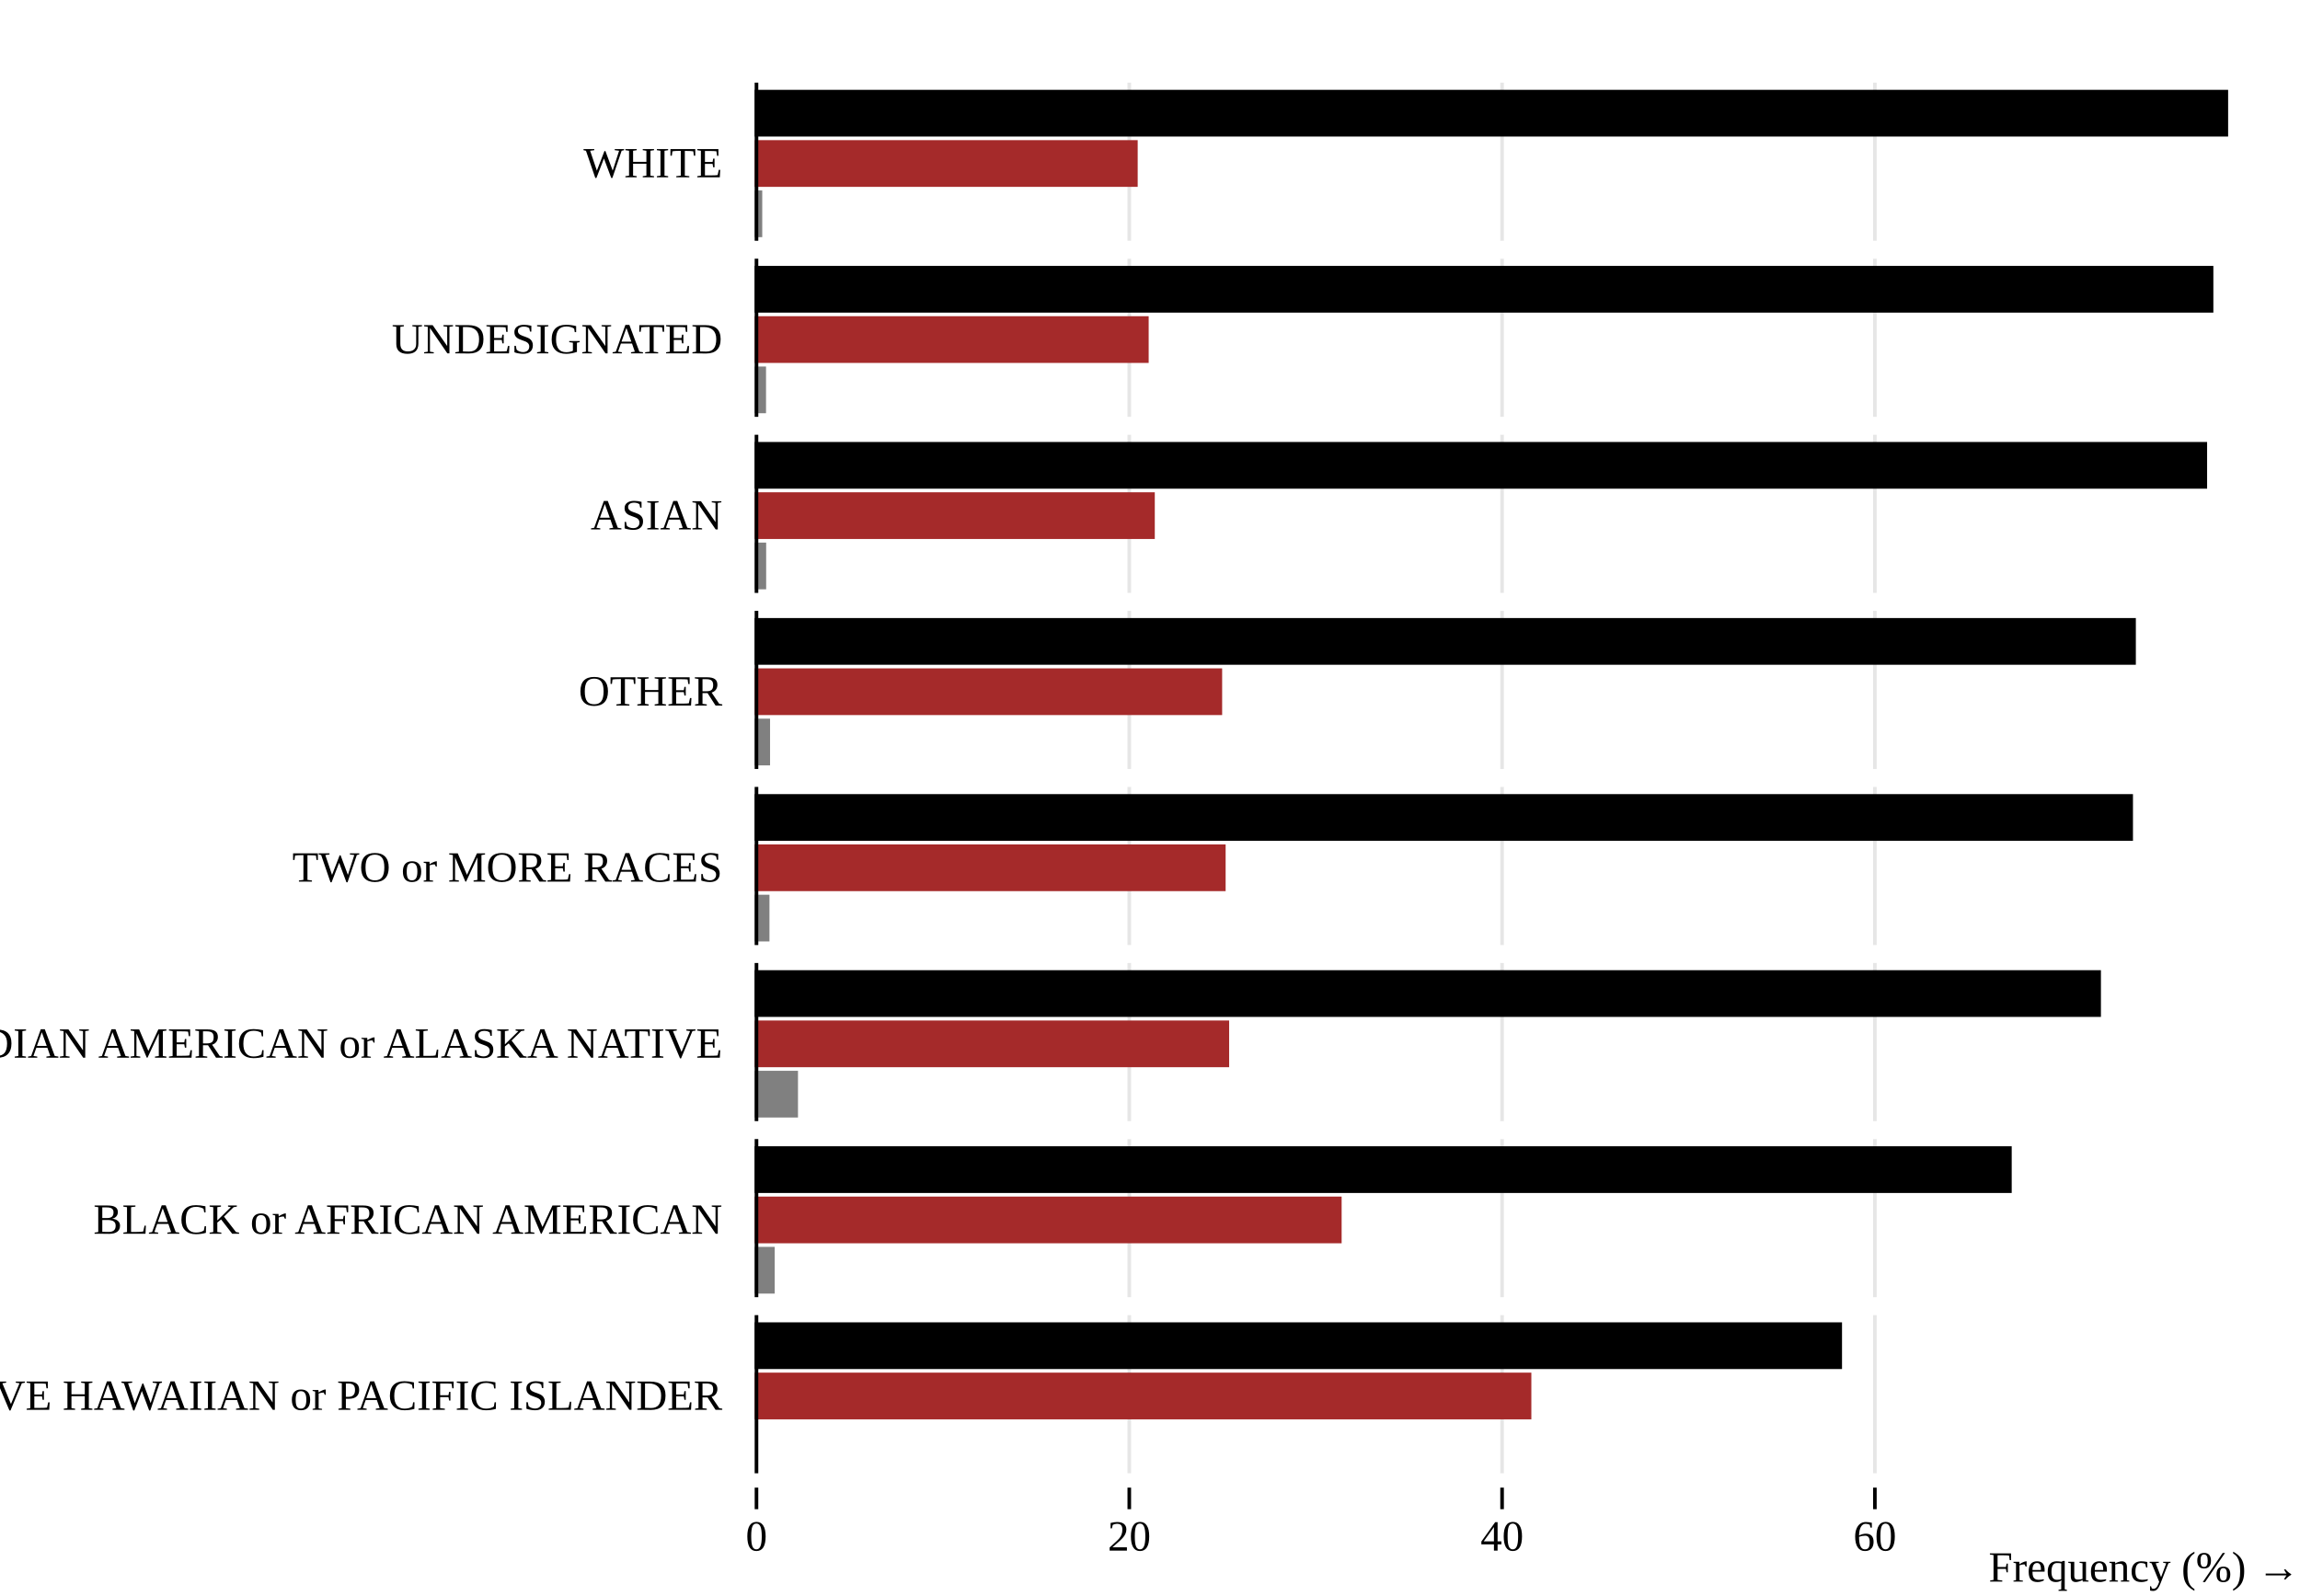
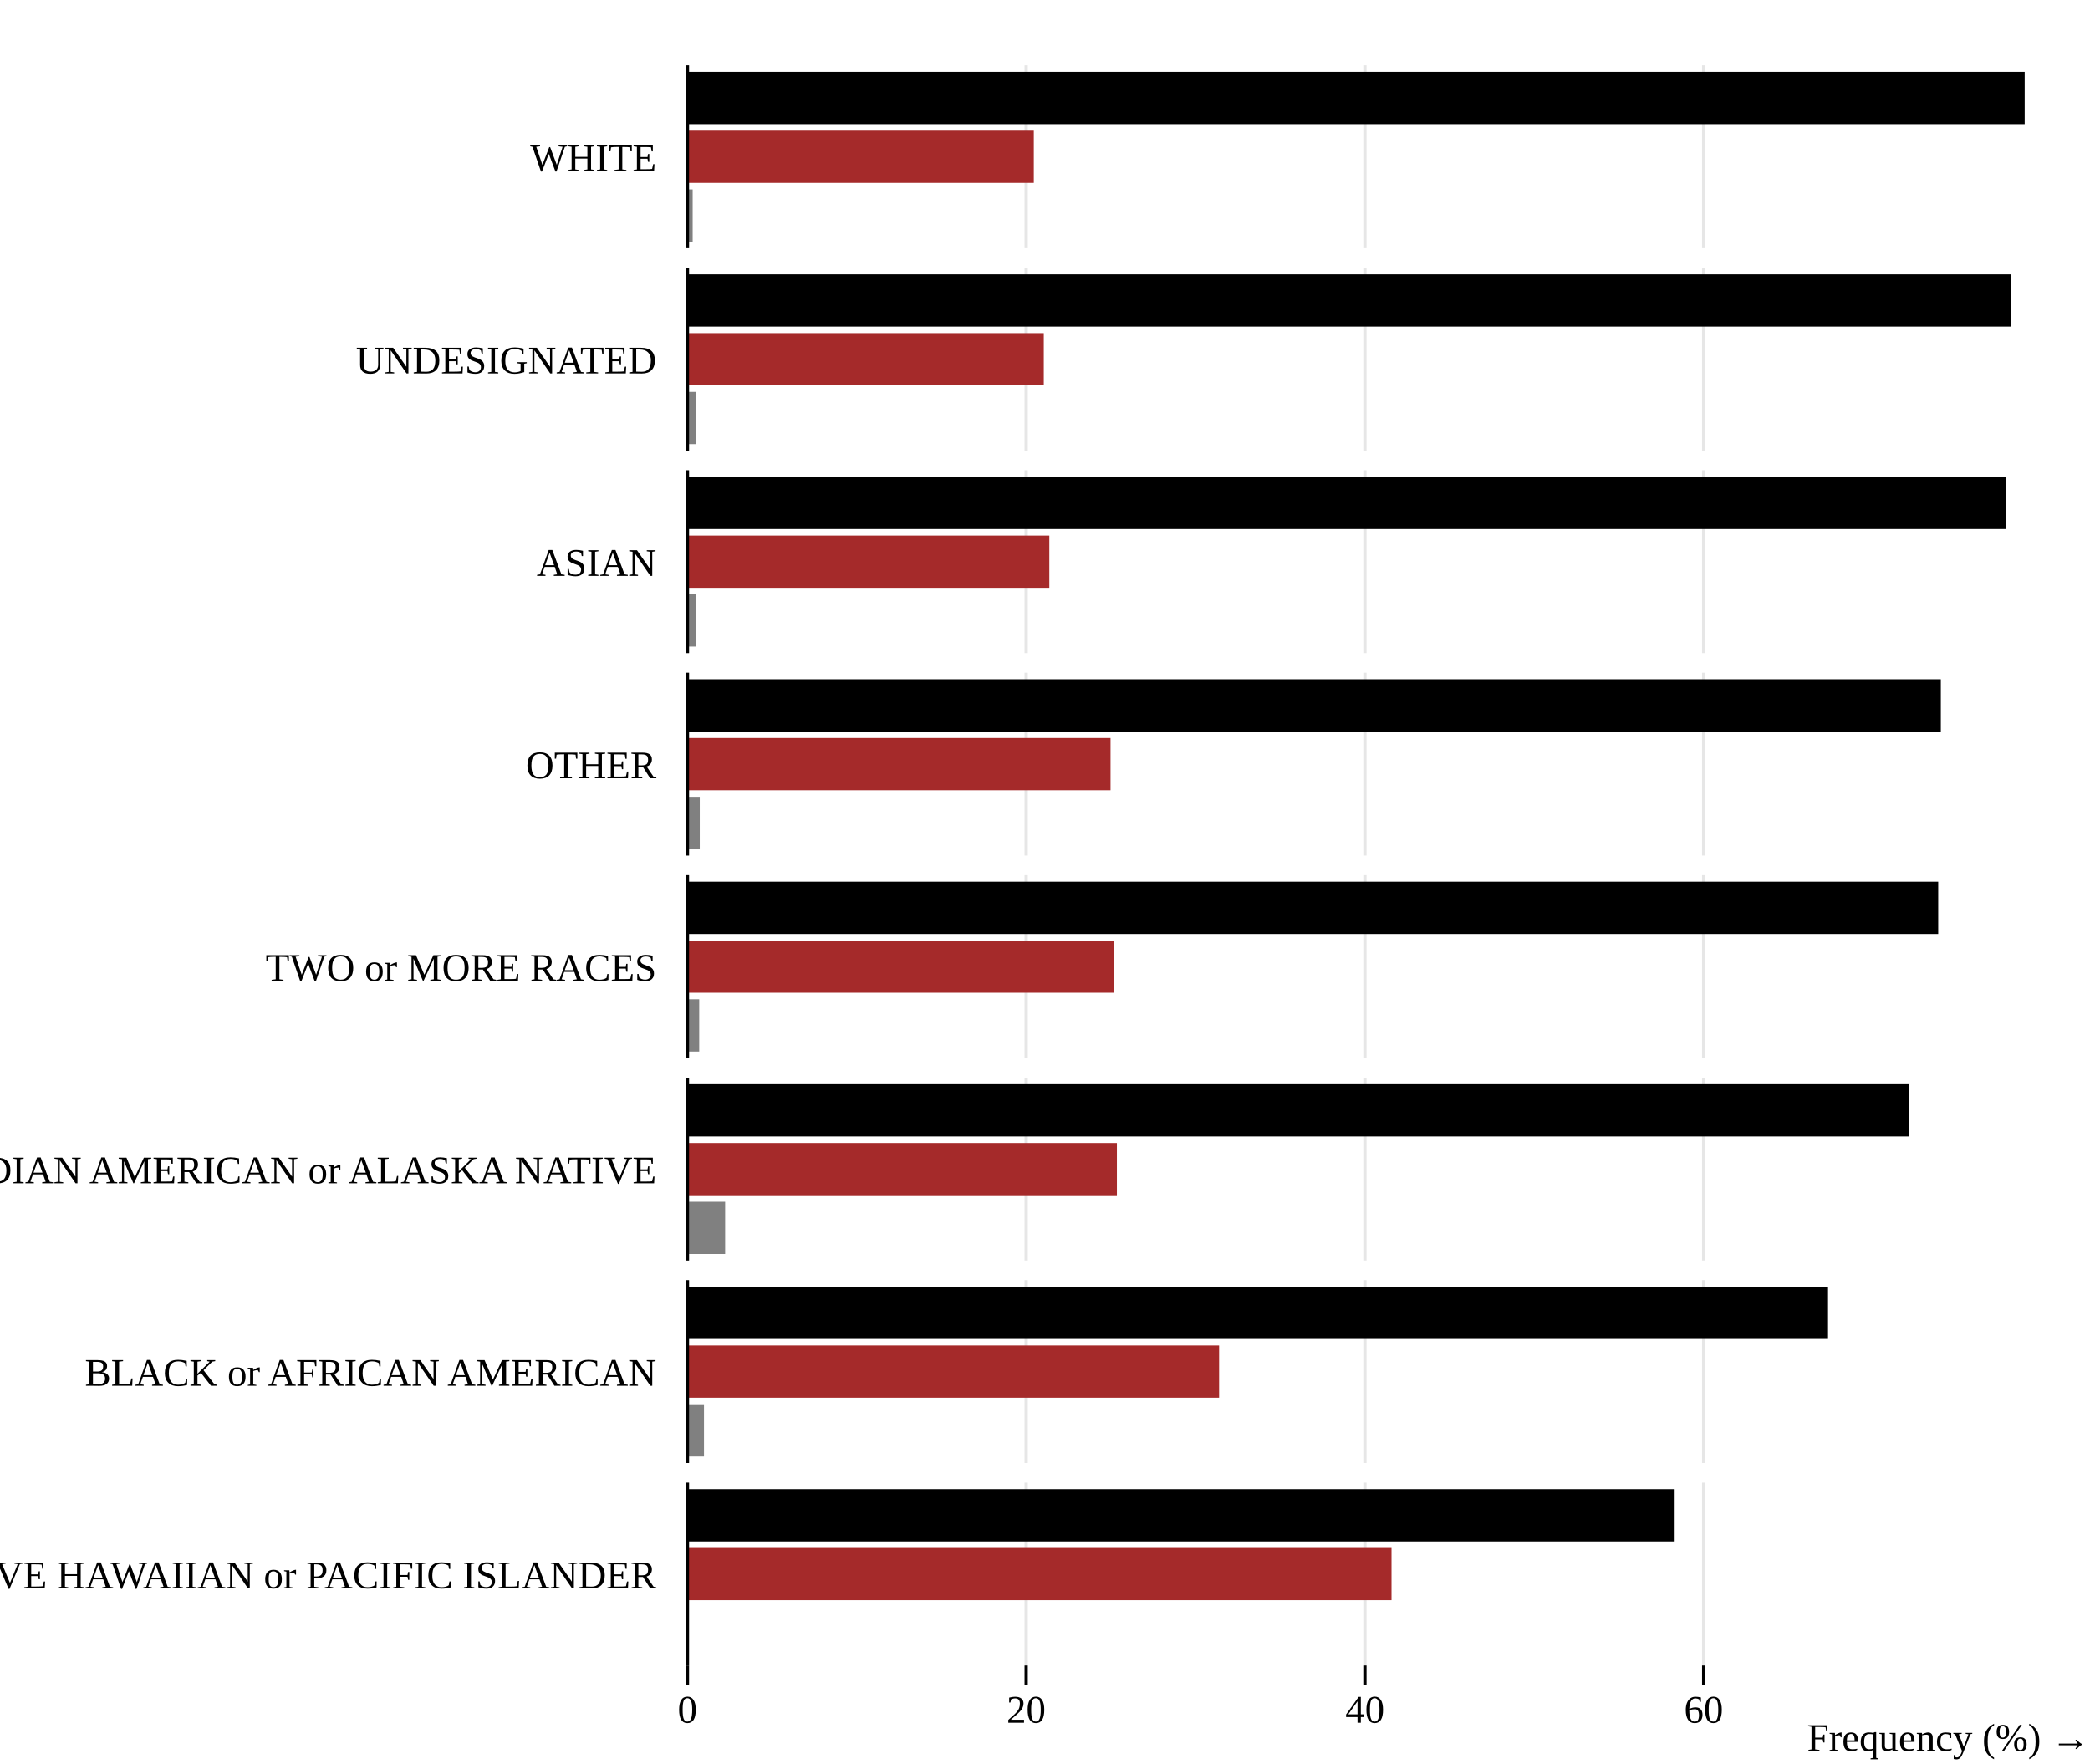
- <svg xmlns="http://www.w3.org/2000/svg" class="plot" fill="currentColor" text-anchor="middle" width="640" height="444" viewBox="0 0 640 444">
+ <svg xmlns="http://www.w3.org/2000/svg" class="plot" fill="currentColor" text-anchor="middle" width="640" height="540" viewBox="0 0 640 540">
  <g transform="translate(210,0)" fill="none" text-anchor="end">
-     <g class="tick" opacity="1" transform="translate(0,45.5)">
+     <g class="tick" opacity="1" transform="translate(0,48.5)">
      <line stroke="currentColor" x2="0" />
      <text fill="currentColor" x="-9" dy="0.32em">WHITE</text>
    </g>
-     <g class="tick" opacity="1" transform="translate(0,94.5)">
+     <g class="tick" opacity="1" transform="translate(0,110.5)">
      <line stroke="currentColor" x2="0" />
      <text fill="currentColor" x="-9" dy="0.32em">UNDESIGNATED</text>
    </g>
-     <g class="tick" opacity="1" transform="translate(0,143.5)">
+     <g class="tick" opacity="1" transform="translate(0,172.5)">
      <line stroke="currentColor" x2="0" />
      <text fill="currentColor" x="-9" dy="0.32em">ASIAN</text>
    </g>
-     <g class="tick" opacity="1" transform="translate(0,192.5)">
+     <g class="tick" opacity="1" transform="translate(0,234.5)">
      <line stroke="currentColor" x2="0" />
      <text fill="currentColor" x="-9" dy="0.32em">OTHER</text>
    </g>
-     <g class="tick" opacity="1" transform="translate(0,241.5)">
+     <g class="tick" opacity="1" transform="translate(0,296.5)">
      <line stroke="currentColor" x2="0" />
      <text fill="currentColor" x="-9" dy="0.32em">TWO or MORE RACES</text>
    </g>
-     <g class="tick" opacity="1" transform="translate(0,290.5)">
+     <g class="tick" opacity="1" transform="translate(0,358.5)">
      <line stroke="currentColor" x2="0" />
      <text fill="currentColor" x="-9" dy="0.32em">INDIAN AMERICAN or ALASKA NATIVE</text>
    </g>
-     <g class="tick" opacity="1" transform="translate(0,339.5)">
+     <g class="tick" opacity="1" transform="translate(0,420.5)">
      <line stroke="currentColor" x2="0" />
      <text fill="currentColor" x="-9" dy="0.32em">BLACK or AFRICAN AMERICAN</text>
    </g>
-     <g class="tick" opacity="1" transform="translate(0,388.5)">
+     <g class="tick" opacity="1" transform="translate(0,482.5)">
      <line stroke="currentColor" x2="0" />
      <text fill="currentColor" x="-9" dy="0.32em">NATIVE HAWAIIAN or PACIFIC ISLANDER</text>
    </g>
  </g>
-   <g transform="translate(0,414)" fill="none" text-anchor="middle">
+   <g transform="translate(0,510)" fill="none" text-anchor="middle">
    <g class="tick" opacity="1" transform="translate(210.5,0)">
      <line stroke="currentColor" y2="6" />
      <text fill="currentColor" y="9" dy="0.71em">0</text>
-       <path stroke="currentColor" stroke-opacity="0.1" d="M0,-391v44M0,-342v44M0,-293v44M0,-244v44M0,-195v44M0,-146v44M0,-97v44M0,-48v44" />
+       <path stroke="currentColor" stroke-opacity="0.1" d="M0,-490v56M0,-428v56M0,-366v56M0,-304v56M0,-242v56M0,-180v56M0,-118v56M0,-56v56" />
    </g>
    <g class="tick" opacity="1" transform="translate(314.2352,0)">
      <line stroke="currentColor" y2="6" />
      <text fill="currentColor" y="9" dy="0.71em">20</text>
-       <path stroke="currentColor" stroke-opacity="0.1" d="M0,-391v44M0,-342v44M0,-293v44M0,-244v44M0,-195v44M0,-146v44M0,-97v44M0,-48v44" />
+       <path stroke="currentColor" stroke-opacity="0.1" d="M0,-490v56M0,-428v56M0,-366v56M0,-304v56M0,-242v56M0,-180v56M0,-118v56M0,-56v56" />
    </g>
    <g class="tick" opacity="1" transform="translate(417.9704,0)">
      <line stroke="currentColor" y2="6" />
      <text fill="currentColor" y="9" dy="0.71em">40</text>
-       <path stroke="currentColor" stroke-opacity="0.1" d="M0,-391v44M0,-342v44M0,-293v44M0,-244v44M0,-195v44M0,-146v44M0,-97v44M0,-48v44" />
+       <path stroke="currentColor" stroke-opacity="0.1" d="M0,-490v56M0,-428v56M0,-366v56M0,-304v56M0,-242v56M0,-180v56M0,-118v56M0,-56v56" />
    </g>
    <g class="tick" opacity="1" transform="translate(521.7056,0)">
      <line stroke="currentColor" y2="6" />
      <text fill="currentColor" y="9" dy="0.71em">60</text>
-       <path stroke="currentColor" stroke-opacity="0.1" d="M0,-391v44M0,-342v44M0,-293v44M0,-244v44M0,-195v44M0,-146v44M0,-97v44M0,-48v44" />
+       <path stroke="currentColor" stroke-opacity="0.1" d="M0,-490v56M0,-428v56M0,-366v56M0,-304v56M0,-242v56M0,-180v56M0,-118v56M0,-56v56" />
    </g>
    <text fill="currentColor" transform="translate(640,30)" dy="-0.32em" text-anchor="end">Frequency (%) →</text>
  </g>
  <g>
-     <g transform="translate(0,23)">
+     <g transform="translate(0,20)">
      <g>
-         <rect x="210" width="410" y="2" height="13" fill="currentColor">
+         <rect x="210" width="410" y="2" height="16" fill="currentColor">
          </rect>
-         <rect x="210" width="2.102" y="30" height="13" fill="gray">
+         <rect x="210" width="2.102" y="38" height="16" fill="gray">
          </rect>
-         <rect x="210" width="106.574" y="16" height="13" fill="brown">
+         <rect x="210" width="106.574" y="20" height="16" fill="brown">
          </rect>
      </g>
      <g stroke="currentColor" transform="translate(0.5,0)">
-         <line x1="210" x2="210" y1="0" y2="44" />
+         <line x1="210" x2="210" y1="0" y2="56" />
      </g>
    </g>
-     <g transform="translate(0,72)">
+     <g transform="translate(0,82)">
      <g>
-         <rect x="210" width="405.891" y="2" height="13" fill="currentColor">
+         <rect x="210" width="405.891" y="2" height="16" fill="currentColor">
          </rect>
-         <rect x="210" width="3.154" y="30" height="13" fill="gray">
+         <rect x="210" width="3.154" y="38" height="16" fill="gray">
          </rect>
-         <rect x="210" width="109.631" y="16" height="13" fill="brown">
+         <rect x="210" width="109.631" y="20" height="16" fill="brown">
          </rect>
      </g>
      <g stroke="currentColor" transform="translate(0.5,0)">
-         <line x1="210" x2="210" y1="0" y2="44" />
+         <line x1="210" x2="210" y1="0" y2="56" />
      </g>
    </g>
-     <g transform="translate(0,121)">
+     <g transform="translate(0,144)">
      <g>
-         <rect x="210" width="404.152" y="2" height="13" fill="currentColor">
+         <rect x="210" width="404.152" y="2" height="16" fill="currentColor">
          </rect>
-         <rect x="210" width="111.332" y="16" height="13" fill="brown">
+         <rect x="210" width="111.332" y="20" height="16" fill="brown">
          </rect>
-         <rect x="210" width="3.192" y="30" height="13" fill="gray">
+         <rect x="210" width="3.192" y="38" height="16" fill="gray">
          </rect>
      </g>
      <g stroke="currentColor" transform="translate(0.5,0)">
-         <line x1="210" x2="210" y1="0" y2="44" />
+         <line x1="210" x2="210" y1="0" y2="56" />
      </g>
    </g>
-     <g transform="translate(0,170)">
+     <g transform="translate(0,206)">
      <g>
-         <rect x="210" width="384.322" y="2" height="13" fill="currentColor">
+         <rect x="210" width="384.322" y="2" height="16" fill="currentColor">
          </rect>
-         <rect x="210" width="4.279" y="30" height="13" fill="gray">
+         <rect x="210" width="4.279" y="38" height="16" fill="gray">
          </rect>
-         <rect x="210" width="130.075" y="16" height="13" fill="brown">
+         <rect x="210" width="130.075" y="20" height="16" fill="brown">
          </rect>
      </g>
      <g stroke="currentColor" transform="translate(0.5,0)">
-         <line x1="210" x2="210" y1="0" y2="44" />
-       </g>
-     </g>
-     <g transform="translate(0,219)">
-       <g>
-         <rect x="210" width="383.521" y="2" height="13" fill="currentColor">
-           </rect>
-         <rect x="210" width="131.045" y="16" height="13" fill="brown">
-           </rect>
-         <rect x="210" width="4.11" y="30" height="13" fill="gray">
-           </rect>
-       </g>
-       <g stroke="currentColor" transform="translate(0.5,0)">
-         <line x1="210" x2="210" y1="0" y2="44" />
+         <line x1="210" x2="210" y1="0" y2="56" />
      </g>
    </g>
    <g transform="translate(0,268)">
      <g>
-         <rect x="210" width="132.023" y="16" height="13" fill="brown">
+         <rect x="210" width="383.521" y="2" height="16" fill="currentColor">
          </rect>
-         <rect x="210" width="374.605" y="2" height="13" fill="currentColor">
+         <rect x="210" width="131.045" y="20" height="16" fill="brown">
          </rect>
-         <rect x="210" width="12.048" y="30" height="13" fill="gray">
+         <rect x="210" width="4.11" y="38" height="16" fill="gray">
          </rect>
      </g>
      <g stroke="currentColor" transform="translate(0.5,0)">
-         <line x1="210" x2="210" y1="0" y2="44" />
+         <line x1="210" x2="210" y1="0" y2="56" />
      </g>
    </g>
-     <g transform="translate(0,317)">
+     <g transform="translate(0,330)">
      <g>
-         <rect x="210" width="349.781" y="2" height="13" fill="currentColor">
+         <rect x="210" width="132.023" y="20" height="16" fill="brown">
          </rect>
-         <rect x="210" width="163.323" y="16" height="13" fill="brown">
+         <rect x="210" width="374.605" y="2" height="16" fill="currentColor">
          </rect>
-         <rect x="210" width="5.572" y="30" height="13" fill="gray">
+         <rect x="210" width="12.048" y="38" height="16" fill="gray">
          </rect>
      </g>
      <g stroke="currentColor" transform="translate(0.5,0)">
-         <line x1="210" x2="210" y1="0" y2="44" />
+         <line x1="210" x2="210" y1="0" y2="56" />
      </g>
    </g>
-     <g transform="translate(0,366)">
+     <g transform="translate(0,392)">
      <g>
-         <rect x="210" width="216.115" y="16" height="13" fill="brown">
+         <rect x="210" width="349.781" y="2" height="16" fill="currentColor">
          </rect>
-         <rect x="210" width="302.561" y="2" height="13" fill="currentColor">
+         <rect x="210" width="163.323" y="20" height="16" fill="brown">
+           </rect>
+         <rect x="210" width="5.572" y="38" height="16" fill="gray">
          </rect>
      </g>
      <g stroke="currentColor" transform="translate(0.5,0)">
-         <line x1="210" x2="210" y1="0" y2="44" />
+         <line x1="210" x2="210" y1="0" y2="56" />
+       </g>
+     </g>
+     <g transform="translate(0,454)">
+       <g>
+         <rect x="210" width="216.115" y="20" height="16" fill="brown">
+           </rect>
+         <rect x="210" width="302.561" y="2" height="16" fill="currentColor">
+           </rect>
+       </g>
+       <g stroke="currentColor" transform="translate(0.5,0)">
+         <line x1="210" x2="210" y1="0" y2="56" />
      </g>
    </g>
  </g>
</svg>
